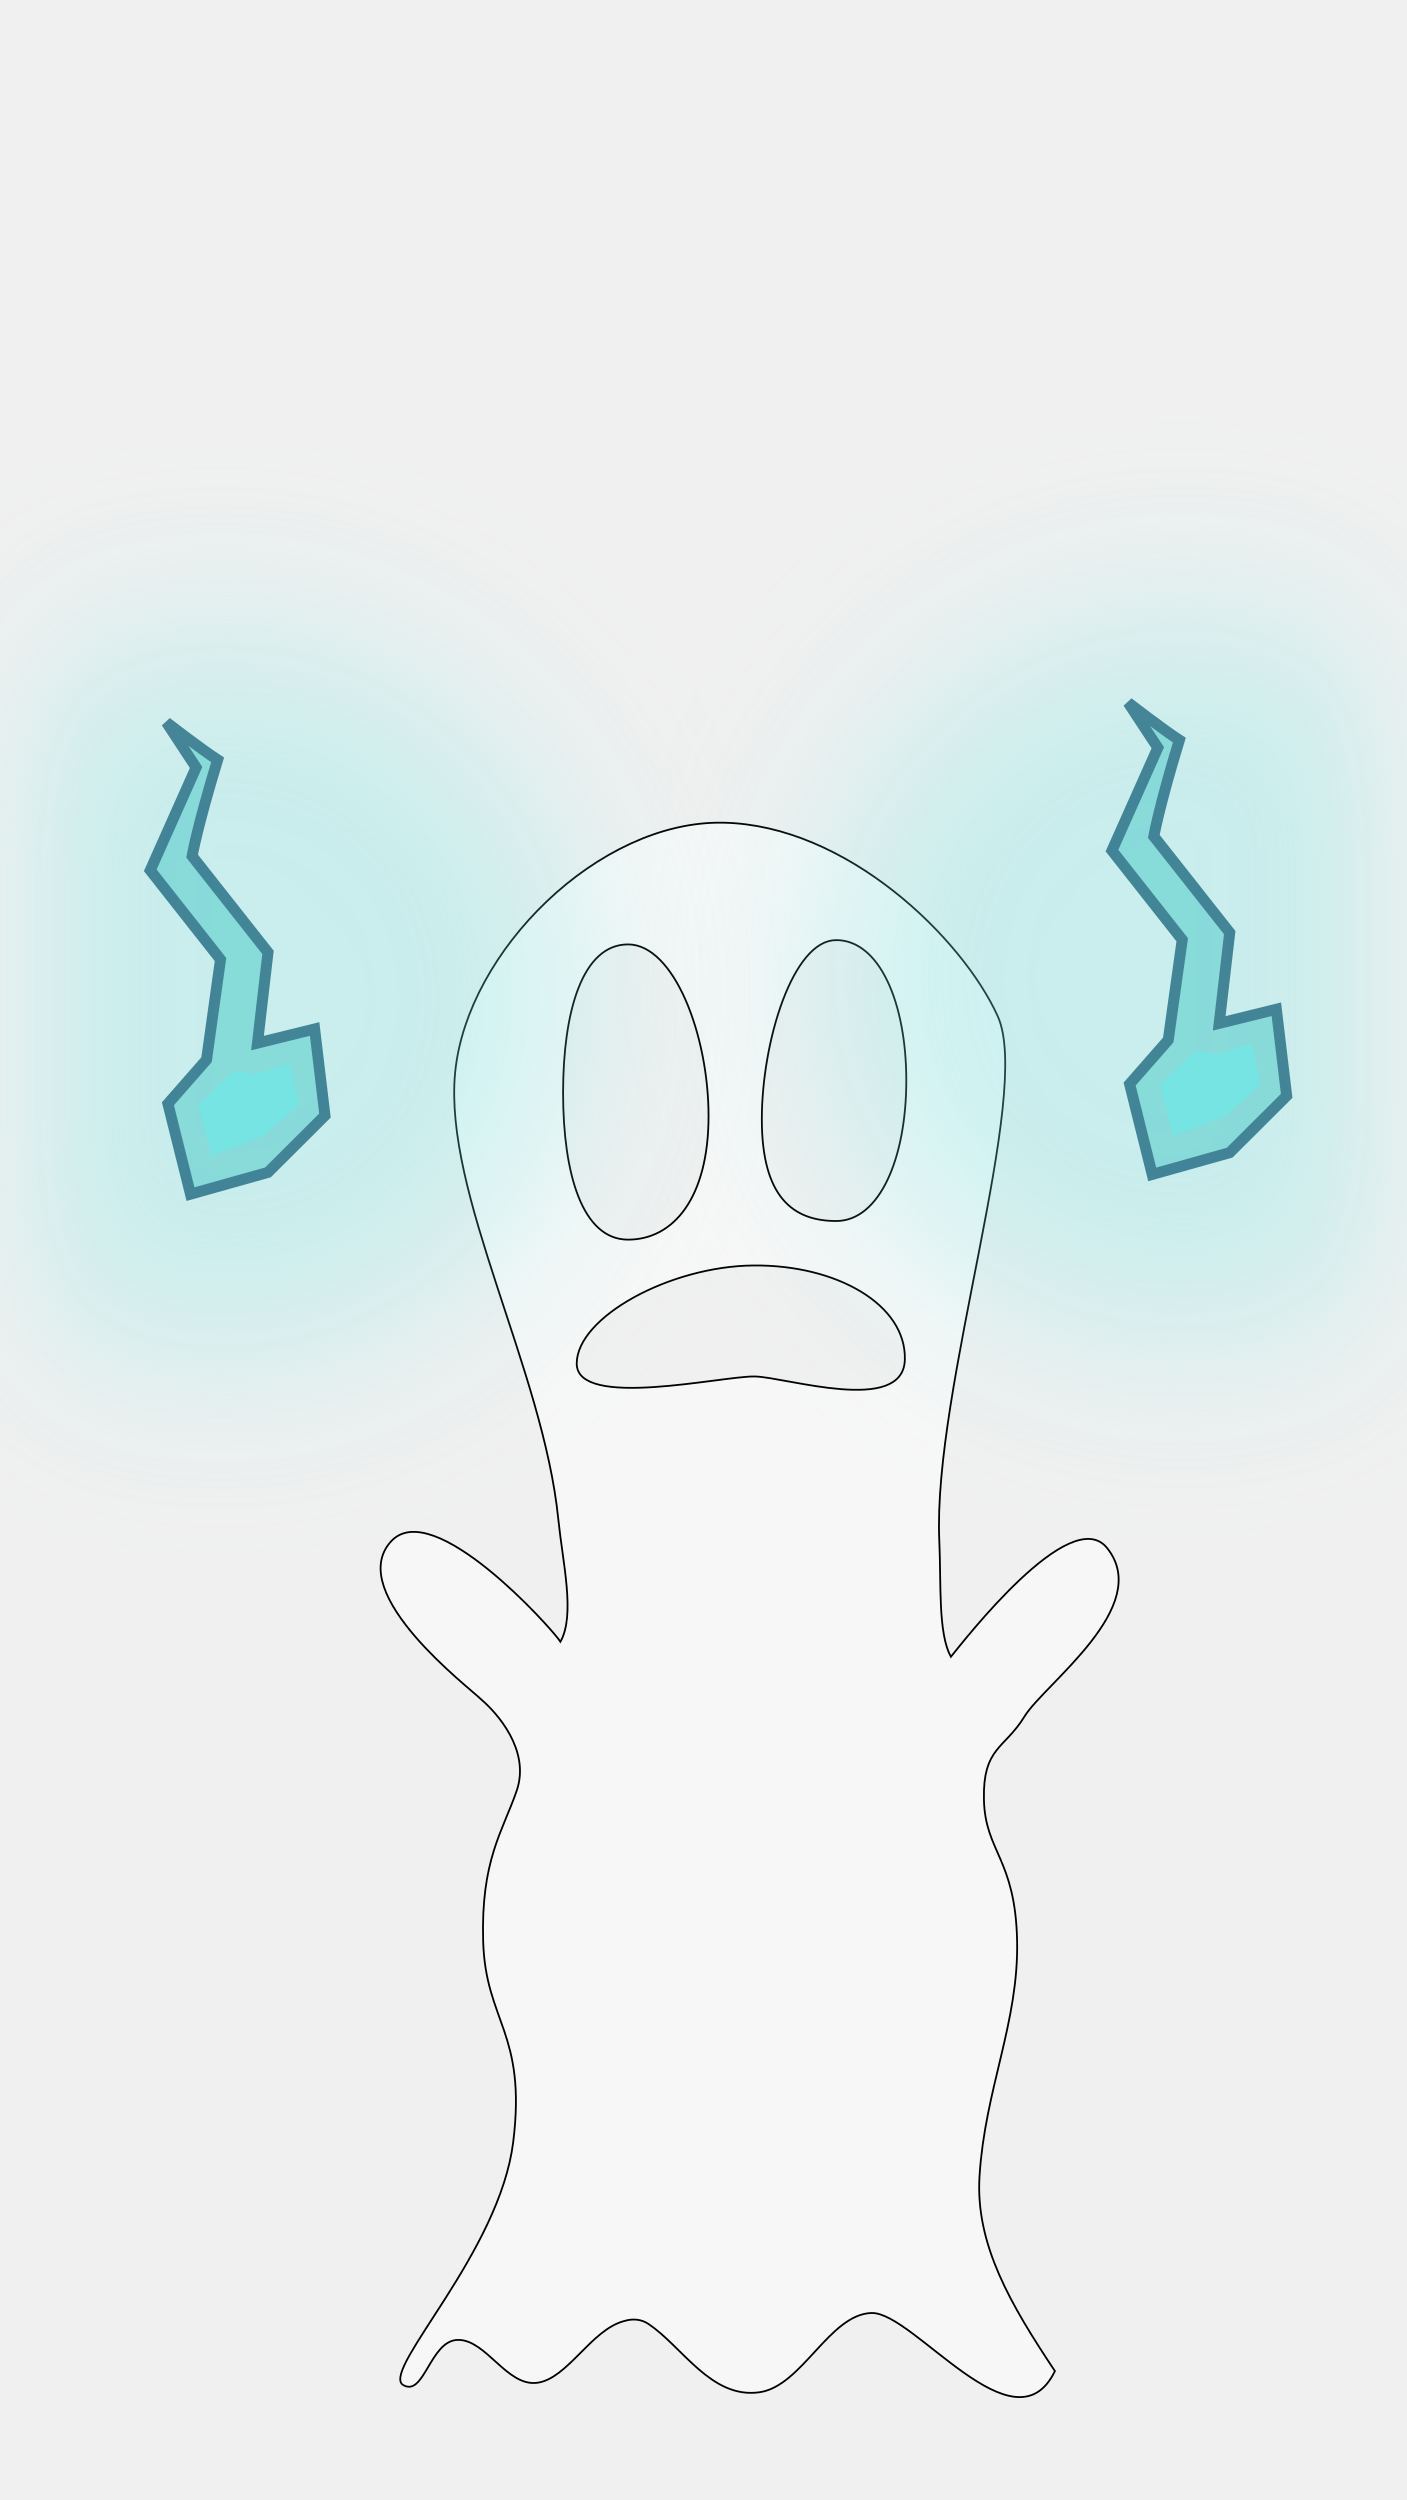
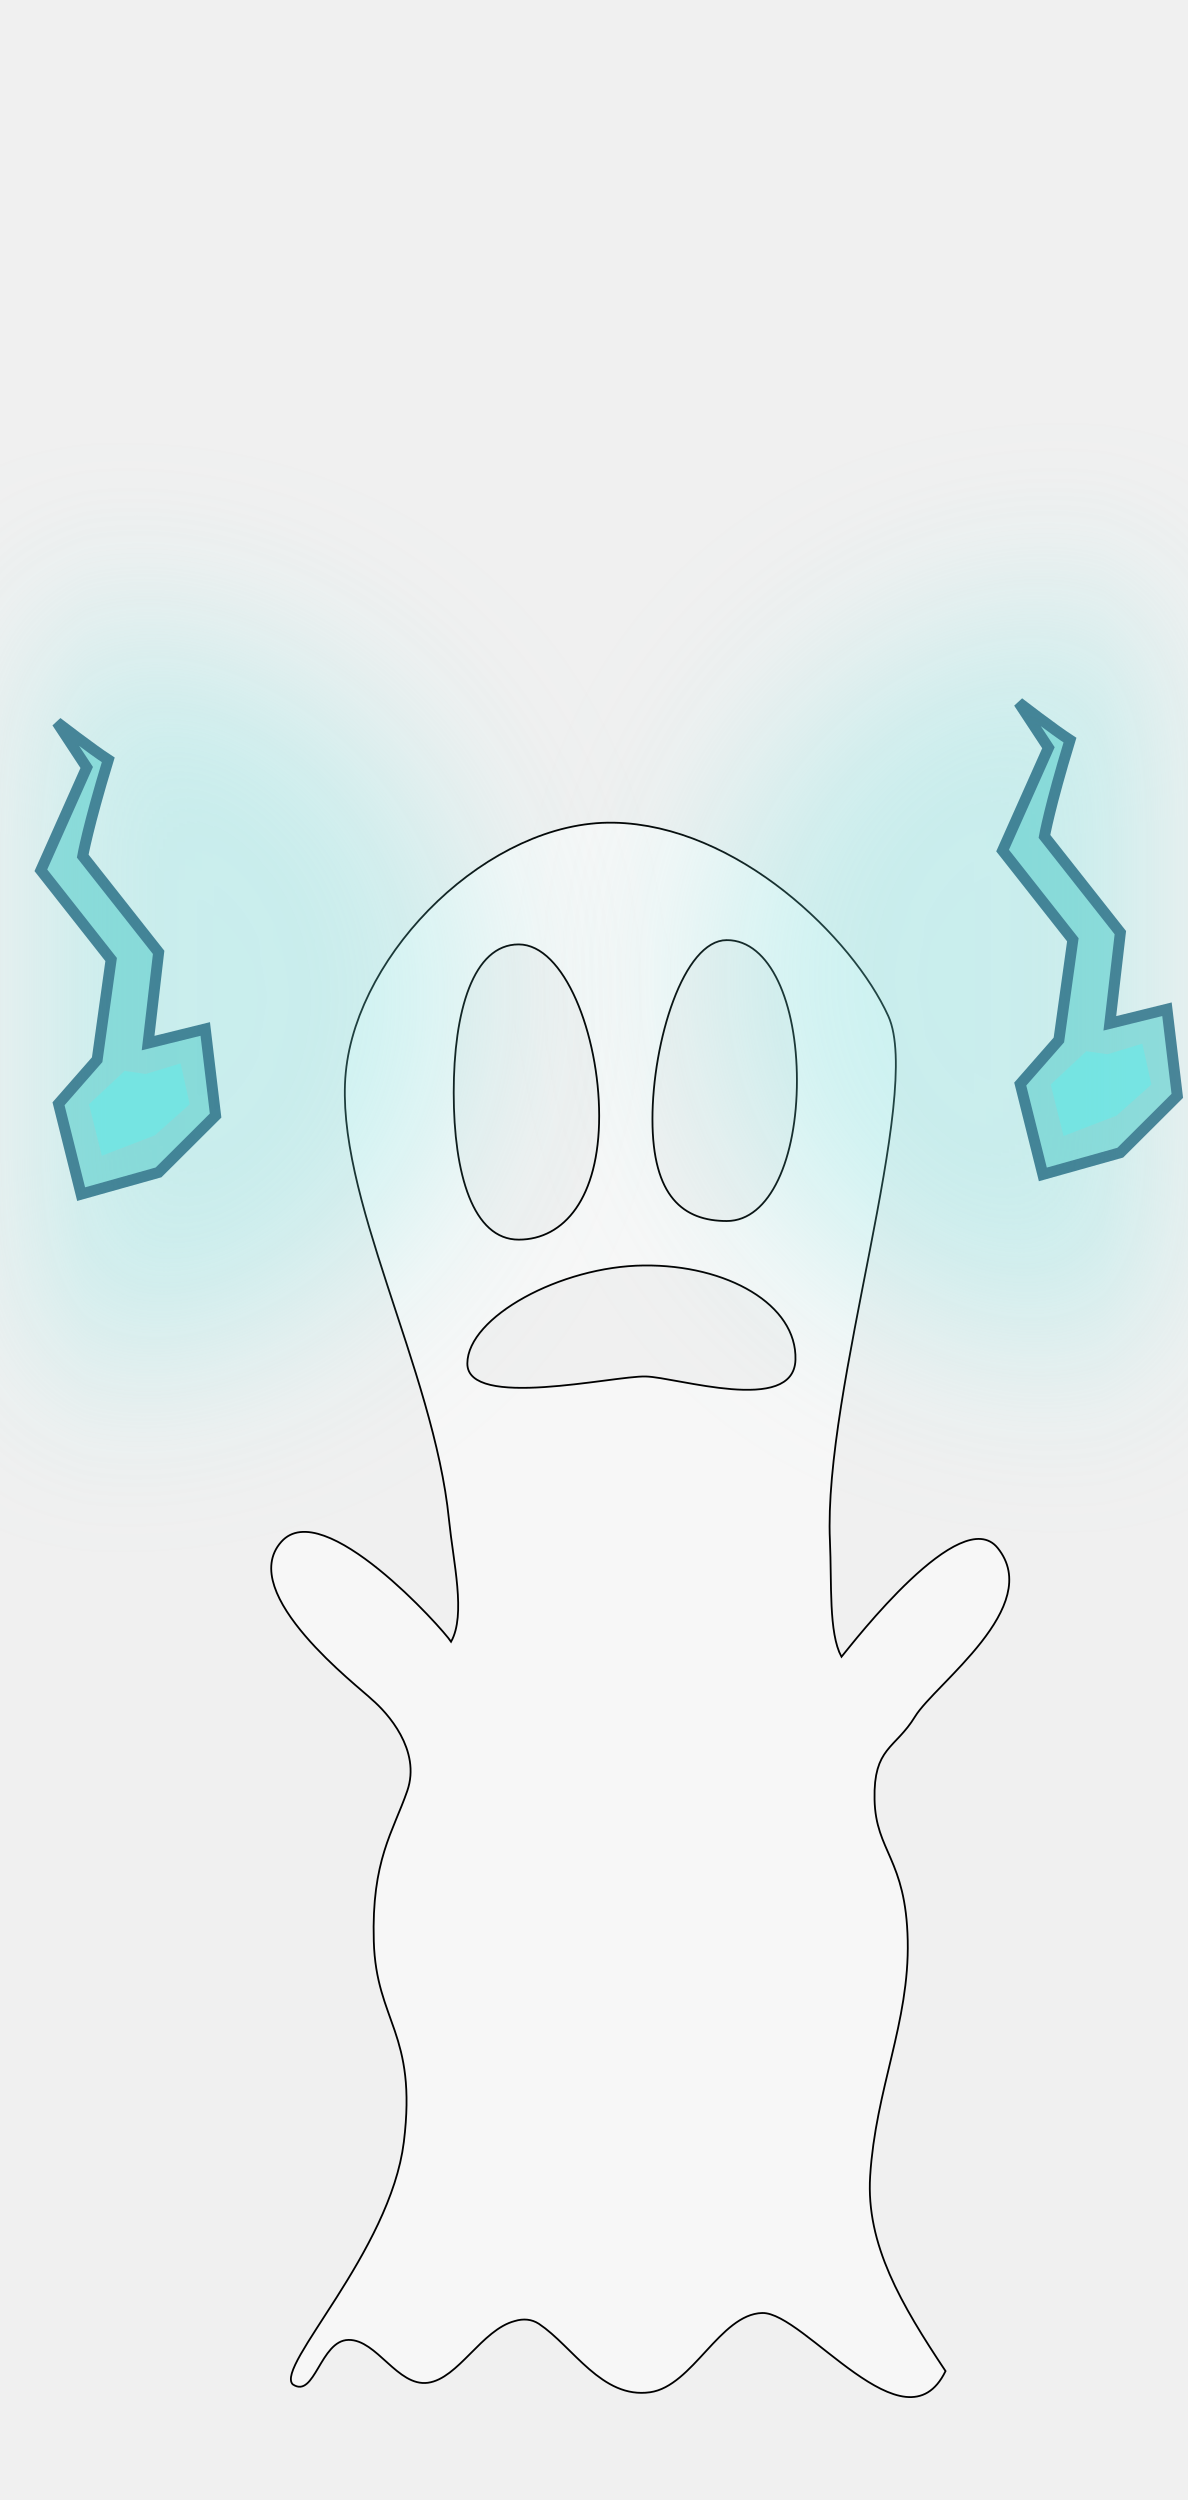
- <svg xmlns="http://www.w3.org/2000/svg" xmlns:xlink="http://www.w3.org/1999/xlink" width="225" height="400" viewBox="0 0 225 400">
+ <svg xmlns="http://www.w3.org/2000/svg" xmlns:xlink="http://www.w3.org/1999/xlink" width="190" height="400" viewBox="17.5 0 190 400">
  <defs>
    <radialGradient xlink:href="#scared-ghost_svg__b" id="scared-ghost_svg__a" gradientUnits="userSpaceOnUse" gradientTransform="translate(498.487 -886.233) scale(1.30994)" cx="382.773" cy="1599.167" fx="382.773" fy="1599.167" r="190.829" />
    <radialGradient xlink:href="#scared-ghost_svg__b" id="scared-ghost_svg__c" gradientUnits="userSpaceOnUse" gradientTransform="translate(498.487 -886.233) scale(1.30994)" cx="382.773" cy="1599.167" fx="382.773" fy="1599.167" r="190.829" />
    <radialGradient xlink:href="#scared-ghost_svg__b" id="scared-ghost_svg__d" gradientUnits="userSpaceOnUse" gradientTransform="translate(498.487 -886.233) scale(1.30994)" cx="382.773" cy="1599.167" fx="382.773" fy="1599.167" r="190.829" />
    <radialGradient xlink:href="#scared-ghost_svg__b" id="scared-ghost_svg__e" gradientUnits="userSpaceOnUse" gradientTransform="translate(498.487 -886.233) scale(1.30994)" cx="382.773" cy="1599.167" fx="382.773" fy="1599.167" r="190.829" />
    <radialGradient xlink:href="#scared-ghost_svg__b" id="scared-ghost_svg__f" gradientUnits="userSpaceOnUse" gradientTransform="translate(498.487 -886.233) scale(1.30994)" cx="382.773" cy="1599.167" fx="382.773" fy="1599.167" r="190.829" />
    <linearGradient id="scared-ghost_svg__b">
      <stop style="stop-color:#fff;stop-opacity:1" offset="0" />
      <stop style="stop-color:#fff;stop-opacity:1" offset=".708" />
      <stop style="stop-color:#fff;stop-opacity:0" offset="1" />
    </linearGradient>
    <clipPath clipPathUnits="userSpaceOnUse" id="scared-ghost_svg__h">
      <path style="fill:none;stroke:#000;stroke-width:1.412px;stroke-linecap:butt;stroke-linejoin:miter;stroke-opacity:1" d="M1000.638 973.543c-96.281-1.72-198.991 99.73-208.141 194.127-9.112 93.993 67.85 229.812 80.02 346.101l296.326 10.52c-2.021-119.964 72.306-341.087 45.41-400.382-27.453-60.525-117.334-148.647-213.615-150.366z" />
    </clipPath>
    <filter style="color-interpolation-filters:sRGB" id="scared-ghost_svg__i" x="-.292" y="-.292" width="1.585" height="1.585">
      <feGaussianBlur stdDeviation="31.676" />
    </filter>
    <mask id="scared-ghost_svg__g">
      <circle style="opacity:1;fill:url(#scared-ghost_svg__a);fill-opacity:1;stroke:none;stroke-width:2.62;stroke-linecap:round;stroke-linejoin:round" cx="999.898" cy="1208.582" r="249.974" />
    </mask>
  </defs>
  <g transform="matrix(.2906 0 0 .2906 -599.743 253.608)">
    <image width="501" height="501" preserveAspectRatio="none" x="749.398" y="959.198" mask="url(#scared-ghost_svg__g)" transform="matrix(.70826 0 0 .70826 1753.118 -1109.267)" clip-path="url(#scared-ghost_svg__h)" class="seated-avatar" />
    <path style="fill:#fff;fill-opacity:.465;stroke:#000;stroke-width:1px;stroke-linecap:butt;stroke-linejoin:miter;stroke-opacity:1" d="M2461.828-419.748c-68.192-1.218-140.937 70.635-147.418 137.492-6.48 66.857 48.557 163.603 56.817 246.2 2.349 23.49 9.467 52.46 1.16 67.255-4.594-7.101-70.545-80.818-93.464-55.026-25.31 28.48 43.619 80.535 49.876 86.85 8.413 7.175 27.239 27.839 19.465 50.314-7.773 22.476-19.731 38.178-18.432 82.748 1.298 44.57 24.001 50.157 16.547 110.559-7.455 60.402-70.994 123.522-61.162 133.447 12.151 8.187 15.092-24.24 30.694-24.48 15.601-.241 26.973 25.865 43.722 23.6 16.75-2.266 29.647-29.227 47.805-33.974 4.734-1.458 9.323-1.066 13.303 1.514 18.81 12.54 34.62 41.485 61.254 37.68 23.43-3.347 38.476-42.97 61.66-43.635 23.184-.666 78.77 77.708 100.974 31.982-24.325-36.535-43.846-69.69-41.513-107.27 2.986-48.106 21.66-84.555 20.693-129.76-.967-45.205-17.645-48.857-18.267-77.693-.622-28.836 11.394-27.736 22.296-45.64 10.902-17.906 71.385-60.68 45.5-92.821-20.149-25.017-79.203 51.667-86.005 59.922-7.132-13.16-5.289-40.447-6.354-63.81-3.813-83.605 51.588-246.089 32.144-288.956-19.444-42.867-83.103-105.28-151.295-106.498zm62.37 64.652c23.892.001 38.61 34.624 38.61 77.332 0 42.709-14.718 77.331-38.61 77.332-23.894.001-40.939-13.303-40.939-56.013 0-42.71 17.045-98.652 40.938-98.65zm-114.58 2.367c25.111.001 44.305 49.57 44.305 94.457 0 44.887-19.194 68.097-44.306 68.098-25.112.001-35.78-36-35.78-80.89 0-44.888 10.668-81.665 35.78-81.665zm152.385 228.73c-.931 30.45-65.417 9.533-82.495 9.164-17.92-.388-98.37 18.367-98.166-7.198.204-25.566 51.359-53.46 97.195-53.922 45.837-.461 84.398 21.505 83.466 51.955z" />
  </g>
  <g class="seated-keyboard">
    <g transform="translate(-1562.12 46.597)">
      <circle style="opacity:.307;mix-blend-mode:normal;fill:#6fe7e5;fill-opacity:1;stroke:none;stroke-width:10;stroke-linecap:round;stroke-linejoin:round;stroke-miterlimit:4;stroke-dasharray:none;stroke-opacity:1;filter:url(#scared-ghost_svg__i)" cx="1493.438" cy="670.258" r="130.009" transform="matrix(.45042 0 0 .45042 1078.612 -192.048)" />
      <path style="opacity:.75;fill:#72d4d3;fill-opacity:1;stroke:#15617b;stroke-width:1.759;stroke-linecap:butt;stroke-linejoin:miter;stroke-miterlimit:4;stroke-dasharray:none;stroke-opacity:1" d="m1747.37 73.043-7.337 16.453 11.243 14.274-2.236 16.03-6.18 7.05 3.615 14.458 12.389-3.479 9.125-9.093-1.654-13.854-9.143 2.256 1.684-14.511-12.145-15.404s.826-4.716 4.083-15.4c-2.592-1.675-8.19-5.996-8.19-5.996z" />
      <path style="opacity:.75;fill:#6fe7e5;fill-opacity:1;stroke:none;stroke-width:.869px;stroke-linecap:butt;stroke-linejoin:miter;stroke-opacity:1" d="m1756.819 122.08 5.575-1.696 1.454 6.545-5.575 4.969-8.484 3.272-2.06-8.241 5.696-5.333z" />
    </g>
    <g transform="translate(-1715.995 49.753)">
      <circle style="opacity:.307;mix-blend-mode:normal;fill:#6fe7e5;fill-opacity:1;stroke:none;stroke-width:10;stroke-linecap:round;stroke-linejoin:round;stroke-miterlimit:4;stroke-dasharray:none;stroke-opacity:1;filter:url(#scared-ghost_svg__i)" cx="1493.438" cy="670.258" r="130.009" transform="matrix(.45042 0 0 .45042 1078.612 -192.048)" />
      <path style="opacity:.75;fill:#72d4d3;fill-opacity:1;stroke:#15617b;stroke-width:1.759;stroke-linecap:butt;stroke-linejoin:miter;stroke-miterlimit:4;stroke-dasharray:none;stroke-opacity:1" d="m1747.37 73.043-7.337 16.453 11.243 14.274-2.236 16.03-6.18 7.05 3.615 14.458 12.389-3.479 9.125-9.093-1.654-13.854-9.143 2.256 1.684-14.511-12.145-15.404s.826-4.716 4.083-15.4c-2.592-1.675-8.19-5.996-8.19-5.996z" />
      <path style="opacity:.75;fill:#6fe7e5;fill-opacity:1;stroke:none;stroke-width:.869px;stroke-linecap:butt;stroke-linejoin:miter;stroke-opacity:1" d="m1756.819 122.08 5.575-1.696 1.454 6.545-5.575 4.969-8.484 3.272-2.06-8.241 5.696-5.333z" />
    </g>
  </g>
</svg>
